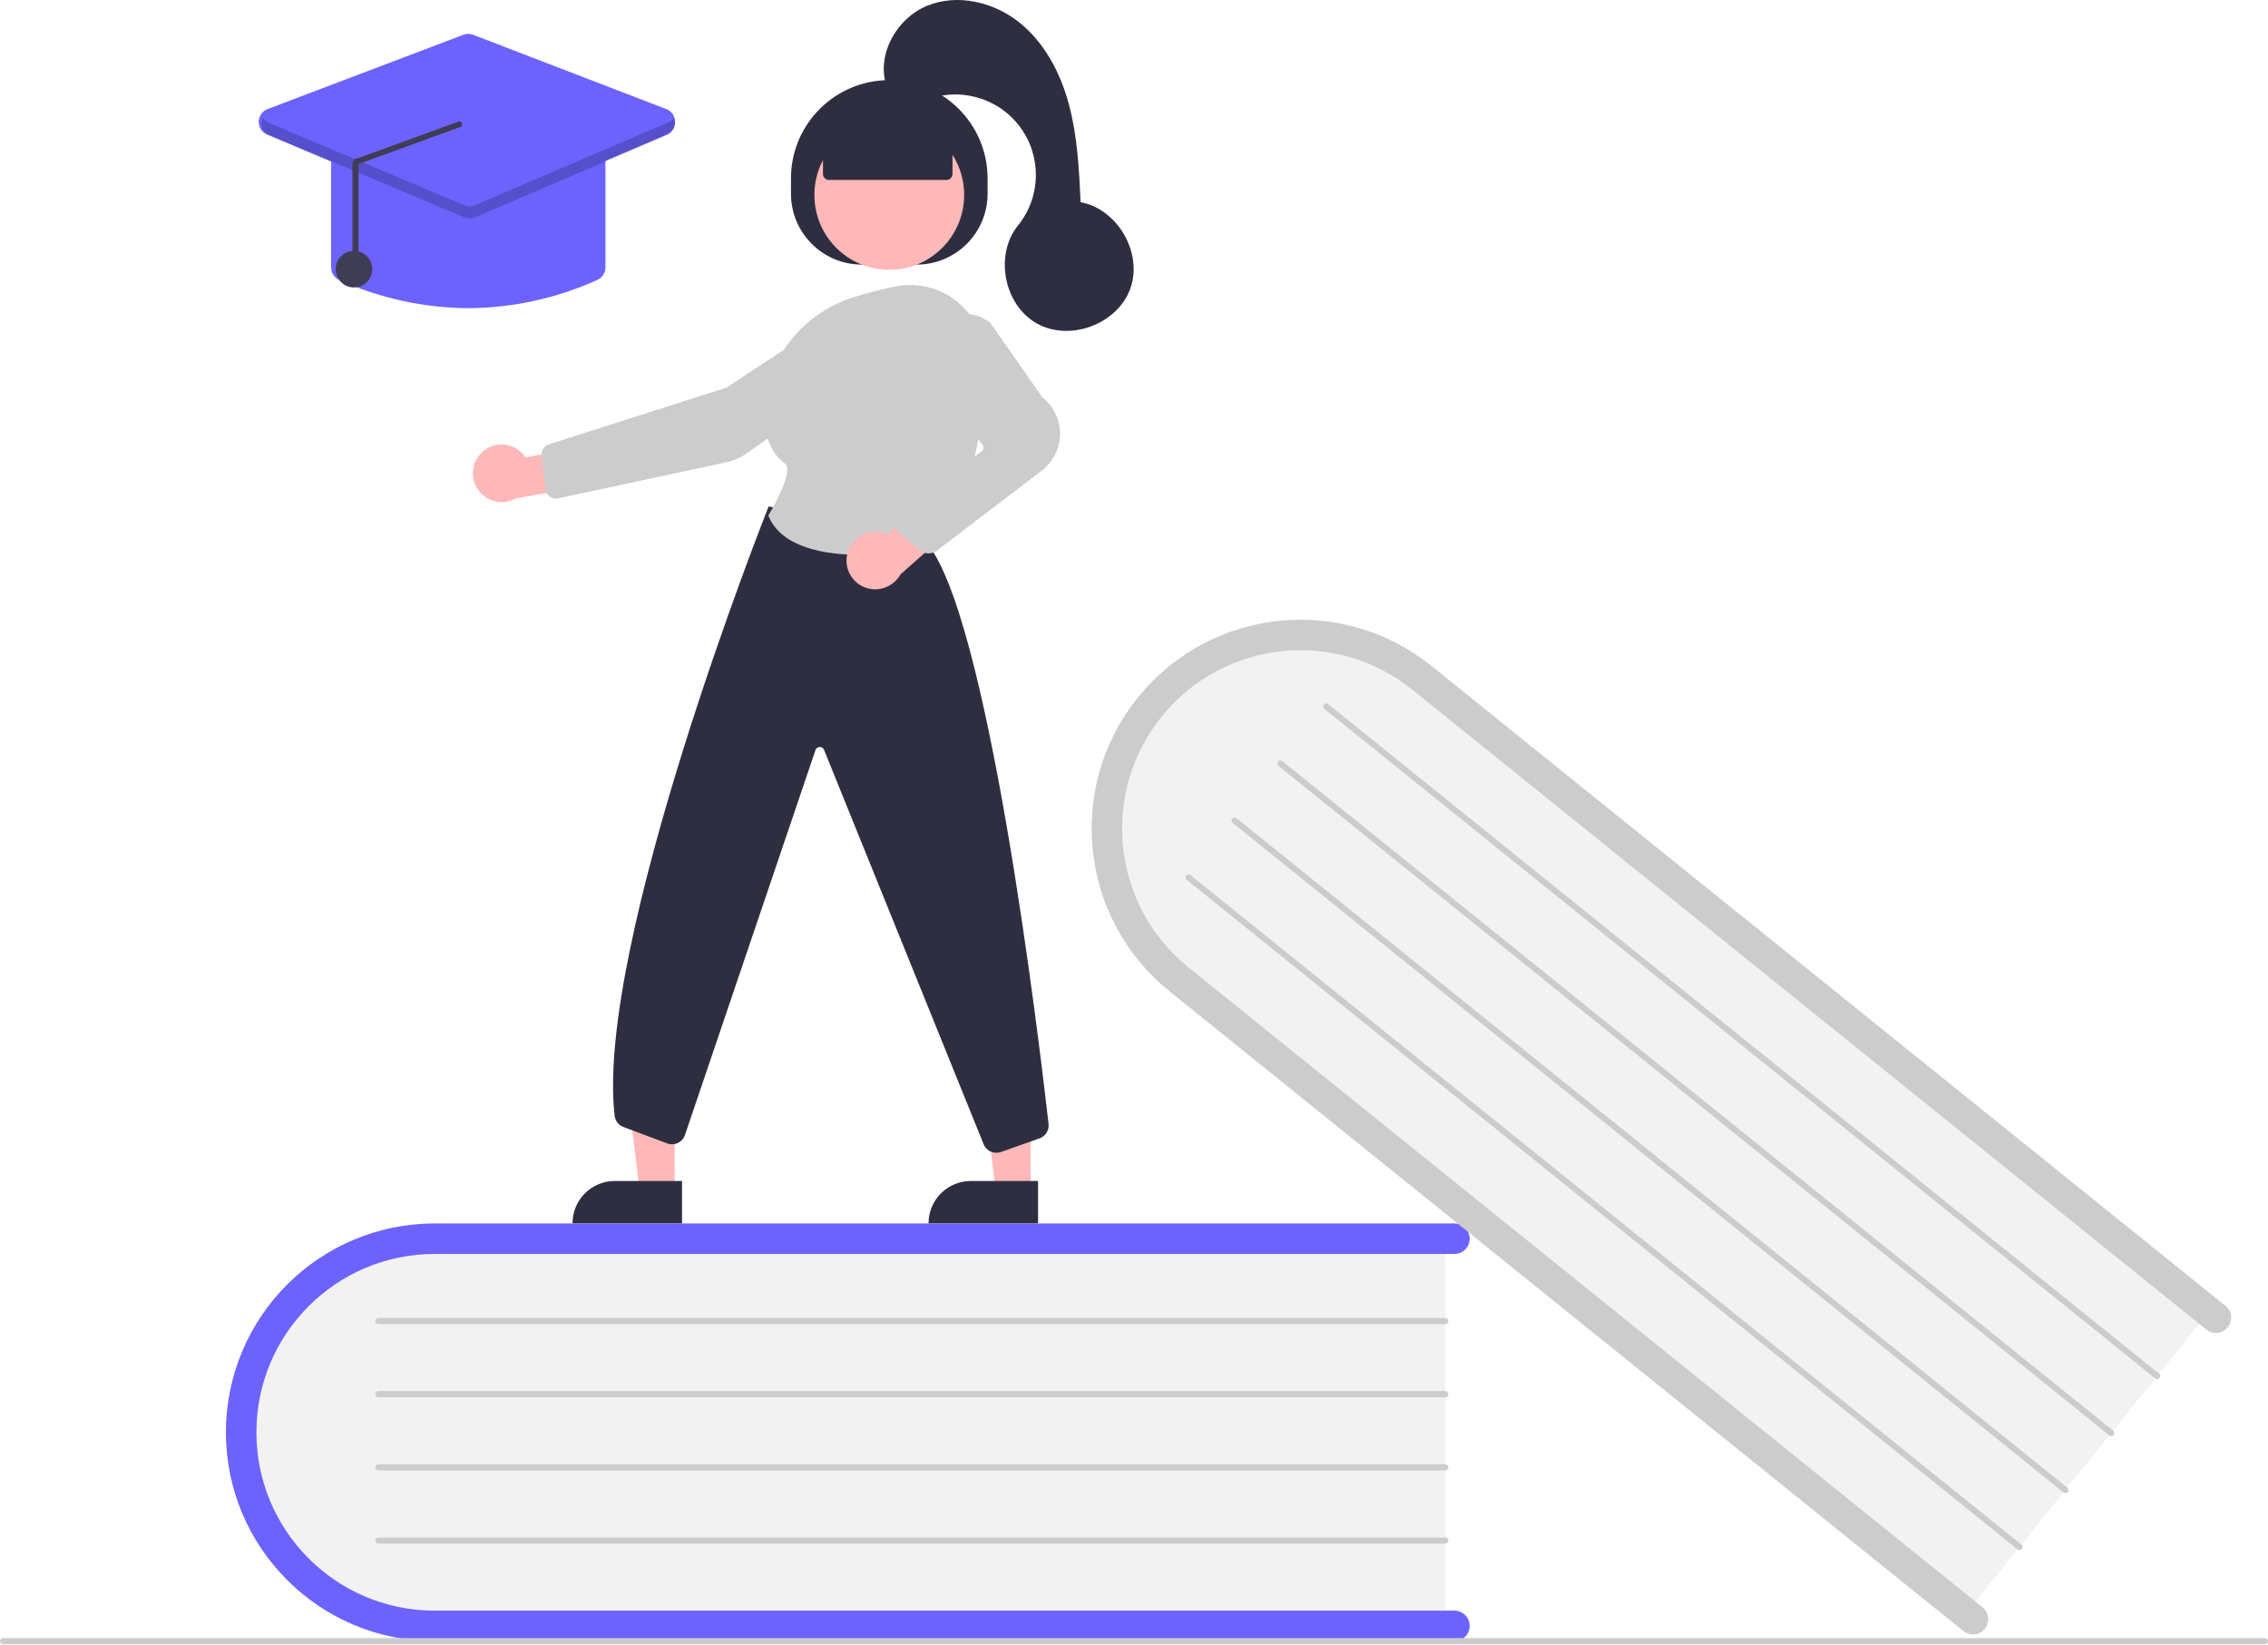
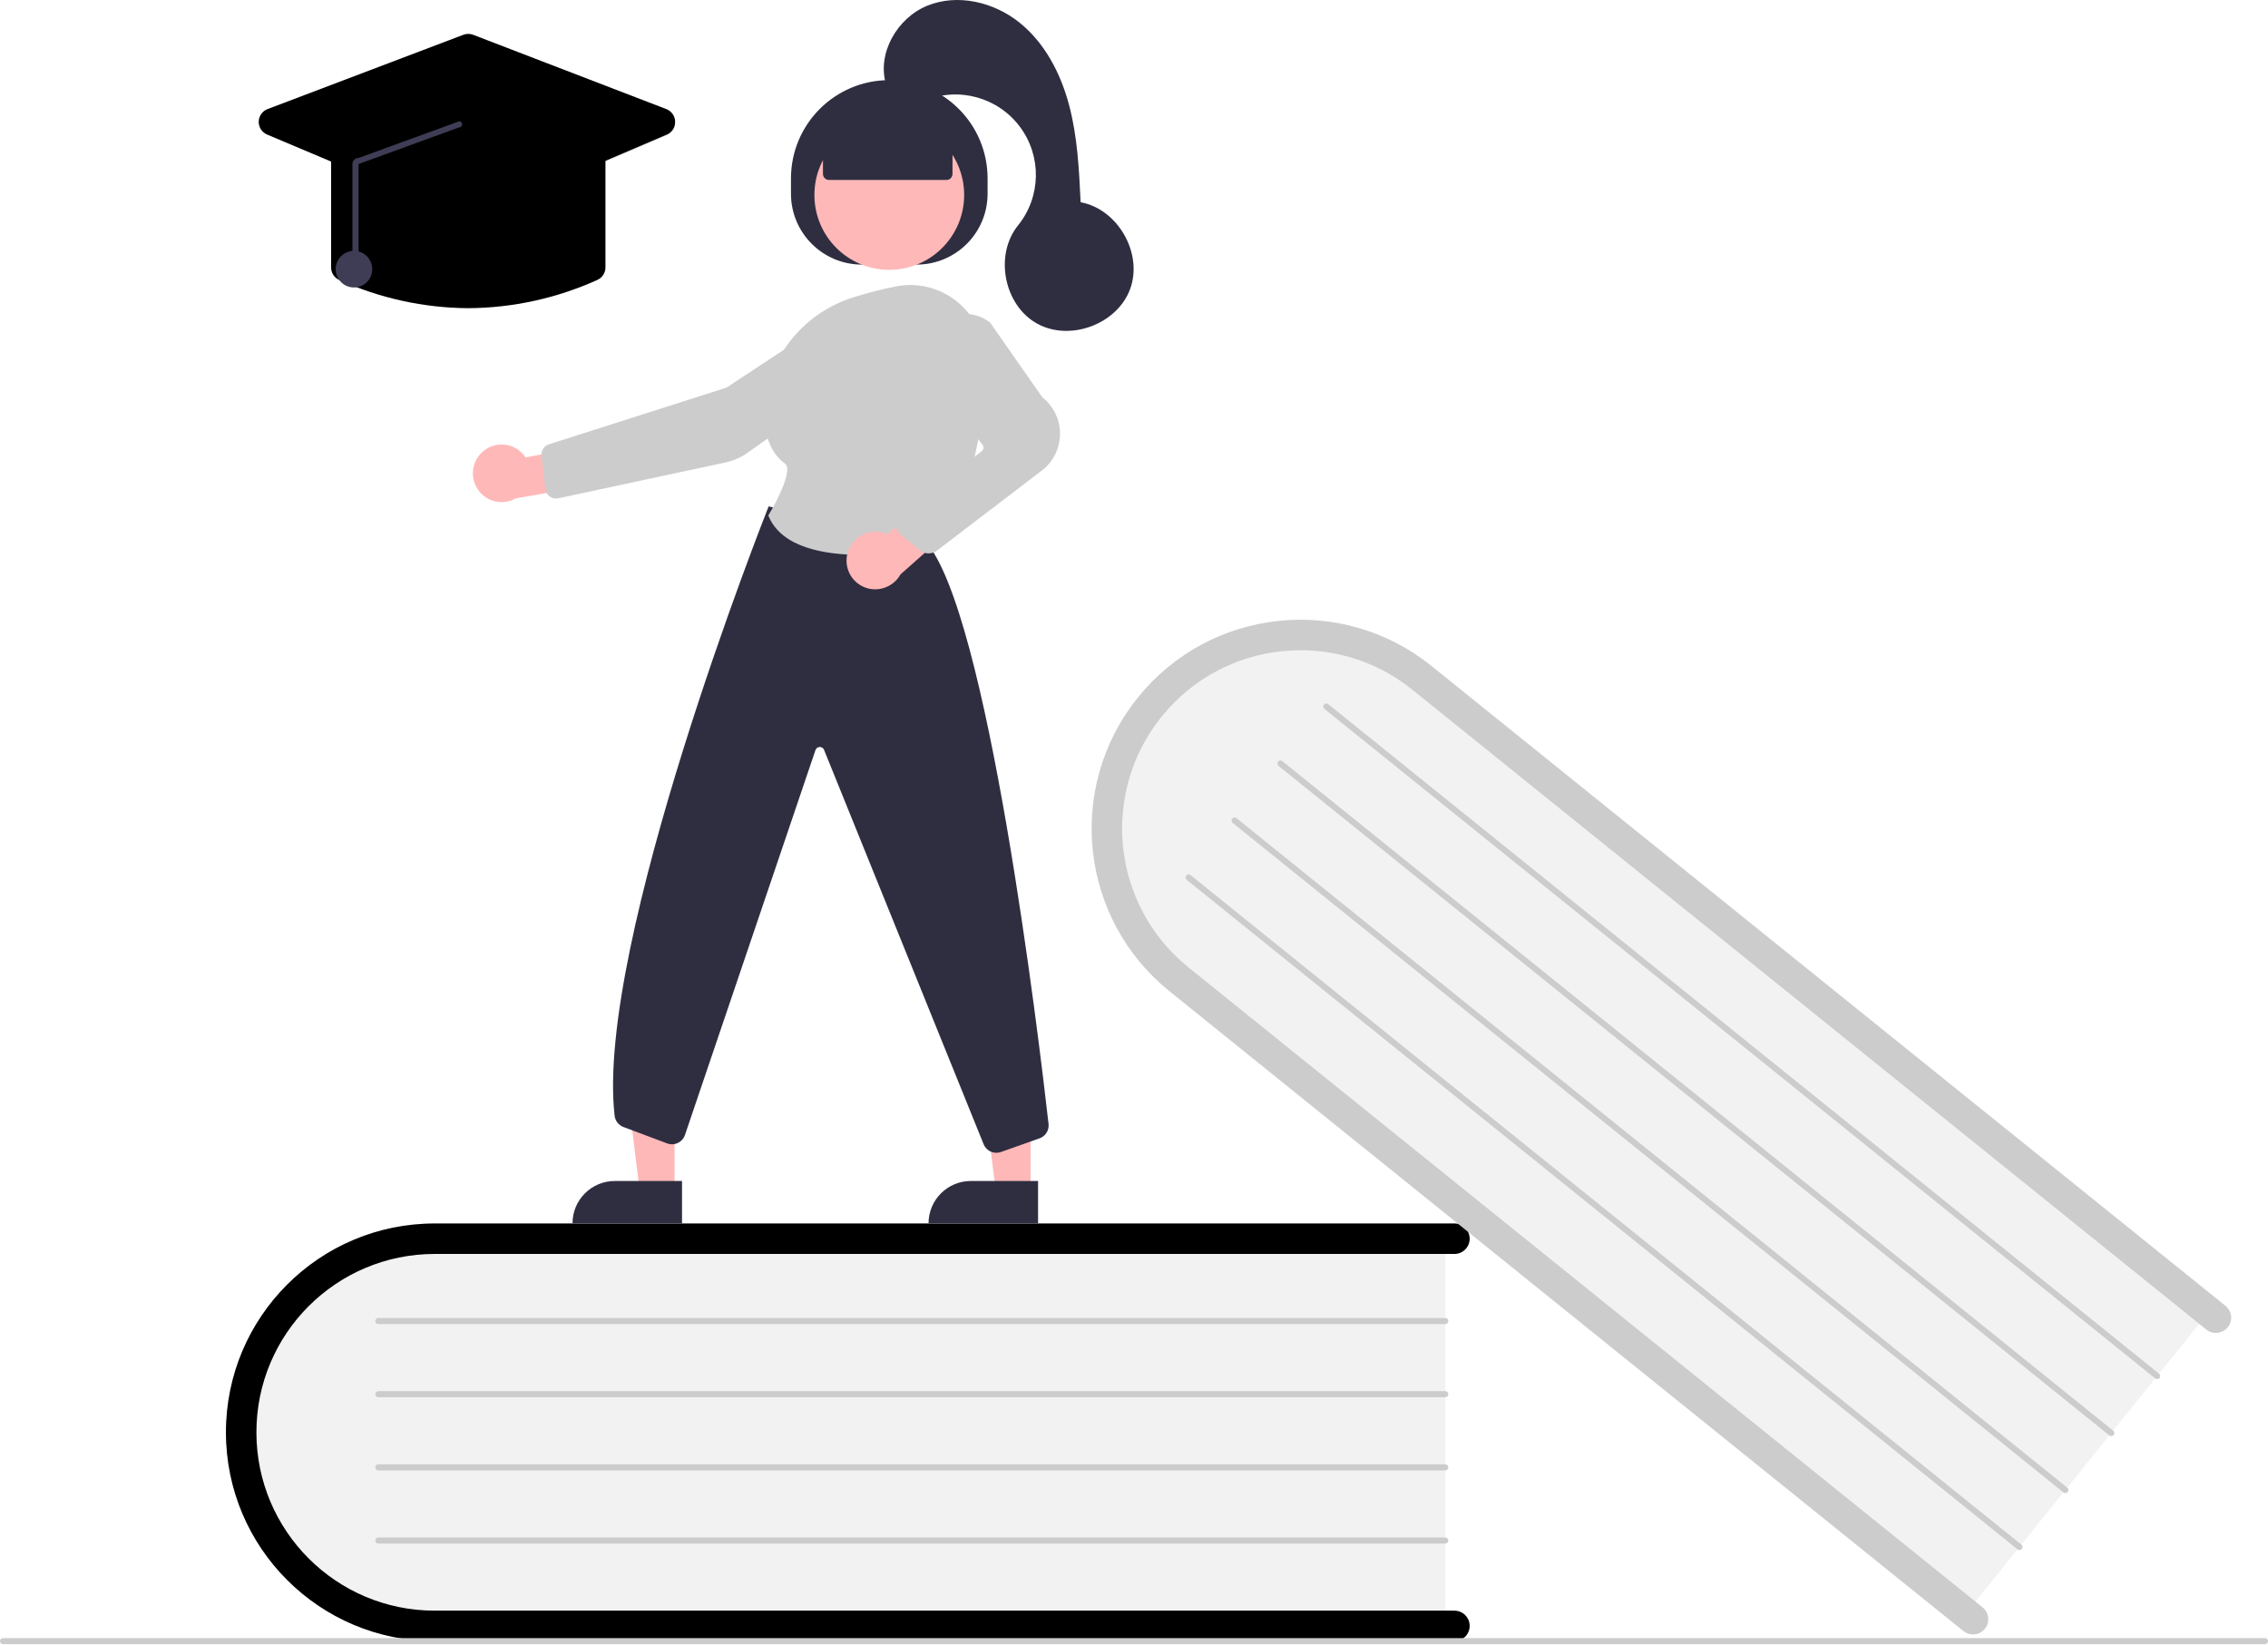
<svg xmlns="http://www.w3.org/2000/svg" id="b7798a4d-5163-44df-883c-b45df1683271" data-name="Layer 1" width="744" height="539.286" viewBox="0 0 744 539.286">
  <path d="M702.114,584.643v130H376.415c-37.109,0-67.301-29.16-67.301-65s30.192-65,67.301-65Z" transform="translate(-228 -180.357)" fill="#f2f2f2" />
-   <path d="M710.114,713.643a5.002,5.002,0,0,1-5,5h-334.5a68.5,68.5,0,1,1,0-137h334.5a5,5,0,0,1,0,10h-334.5a58.5,58.5,0,1,0,0,117h334.5A5.002,5.002,0,0,1,710.114,713.643Z" transform="translate(-228 -180.357)" fill="#6c63ff" />
+   <path d="M710.114,713.643a5.002,5.002,0,0,1-5,5h-334.5a68.5,68.5,0,1,1,0-137h334.5a5,5,0,0,1,0,10h-334.5a58.5,58.5,0,1,0,0,117h334.5A5.002,5.002,0,0,1,710.114,713.643Z" transform="translate(-228 -180.357)" fill="currentColor" />
  <path d="M702.114,614.643h-350a1,1,0,1,1,0-2h350a1,1,0,0,1,0,2Z" transform="translate(-228 -180.357)" fill="#ccc" />
  <path d="M702.114,638.643h-350a1,1,0,1,1,0-2h350a1,1,0,0,1,0,2Z" transform="translate(-228 -180.357)" fill="#ccc" />
  <path d="M702.114,662.643h-350a1,1,0,1,1,0-2h350a1,1,0,0,1,0,2Z" transform="translate(-228 -180.357)" fill="#ccc" />
  <path d="M702.114,686.643h-350a1,1,0,1,1,0-2h350a1,1,0,0,1,0,2Z" transform="translate(-228 -180.357)" fill="#ccc" />
  <path d="M953.832,609.114,872.267,710.342,618.652,505.992c-28.896-23.283-34.111-64.932-11.624-92.84s64.292-31.671,93.189-8.388Z" transform="translate(-228 -180.357)" fill="#f2f2f2" />
  <path d="M879.124,714.583a5.002,5.002,0,0,1-7.031.756L611.625,505.467a68.5,68.5,0,0,1,85.957-106.679L958.05,608.66a5,5,0,1,1-6.274,7.787L691.307,406.575a58.5,58.5,0,1,0-73.408,91.106L878.367,707.553A5.002,5.002,0,0,1,879.124,714.583Z" transform="translate(-228 -180.357)" fill="#ccc" />
  <path d="M935.009,632.474,662.471,412.877a1,1,0,1,1,1.255-1.557L936.264,630.917a1,1,0,1,1-1.255,1.557Z" transform="translate(-228 -180.357)" fill="#ccc" />
  <path d="M919.951,651.163,647.413,431.565a1,1,0,0,1,1.255-1.557L921.206,649.605a1,1,0,1,1-1.255,1.557Z" transform="translate(-228 -180.357)" fill="#ccc" />
  <path d="M904.893,669.851,632.355,450.254a1,1,0,0,1,1.255-1.557L906.148,668.294a1,1,0,1,1-1.255,1.557Z" transform="translate(-228 -180.357)" fill="#ccc" />
  <path d="M889.835,688.539,617.297,468.942a1,1,0,1,1,1.255-1.557L891.089,686.982a1,1,0,1,1-1.255,1.557Z" transform="translate(-228 -180.357)" fill="#ccc" />
  <path d="M971,719.643H229a1,1,0,0,1,0-2H971a1,1,0,0,1,0,2Z" transform="translate(-228 -180.357)" fill="#ccc" />
  <polygon points="338.081 390.622 326.649 390.621 321.212 346.525 338.085 346.527 338.081 390.622" fill="#ffb8b8" />
  <path d="M318.482,387.355h22.048a0,0,0,0,1,0,0v13.882a0,0,0,0,1,0,0H304.6a0,0,0,0,1,0,0v0A13.882,13.882,0,0,1,318.482,387.355Z" fill="#2f2e41" />
  <polygon points="221.286 390.622 209.854 390.621 204.417 346.525 221.29 346.527 221.286 390.622" fill="#ffb8b8" />
  <path d="M201.688,387.355h22.048a0,0,0,0,1,0,0v13.882a0,0,0,0,1,0,0H187.806a0,0,0,0,1,0,0v0A13.882,13.882,0,0,1,201.688,387.355Z" fill="#2f2e41" />
  <path d="M487.471,243.89v-5a32.25,32.25,0,0,1,32.25-32.25h0a32.25,32.25,0,0,1,32.25,32.25v5a23.25,23.25,0,0,1-23.25,23.25h-18A23.25,23.25,0,0,1,487.471,243.89Z" transform="translate(-228 -180.357)" fill="#2f2e41" />
  <circle cx="291.721" cy="63.942" r="24.561" fill="#ffb8b8" />
  <path d="M634.488,376.475" transform="translate(-228 -180.357)" fill="#ffb8b8" />
  <path d="M386.125,328.713A9.377,9.377,0,0,1,400.405,330.39l21.055-3.983,5.541,12.205-29.812,5.207a9.428,9.428,0,0,1-11.064-15.106Z" transform="translate(-228 -180.357)" fill="#ffb8b8" />
  <path d="M500.573,284.328l.275.417L466.322,307.49l-58.258,18.603a3.508,3.508,0,0,0-2.412,3.738l1.271,10.947a3.501,3.501,0,0,0,4.21,3.018l54.83-11.753a19.806,19.806,0,0,0,7.371-3.245L512.122,301.201a10.02,10.02,0,0,0,4.158-8.947,9.975,9.975,0,0,0-15.433-7.508Z" transform="translate(-228 -180.357)" fill="#ccc" />
  <path d="M554.853,558.466a4.518,4.518,0,0,1-4.138-2.701l-52.41-129.501a1.5,1.5,0,0,0-2.809.158L452.739,552.495a4.501,4.501,0,0,1-5.882,2.891l-14.338-5.377a4.489,4.489,0,0,1-2.897-3.705c-6.45-56.192,49.8-198.03,50.369-199.456l.157-.395,51.277,11.343.107.116c20.458,22.318,37.273,163.082,40.437,191.074a4.479,4.479,0,0,1-2.971,4.747l-12.656,4.476A4.457,4.457,0,0,1,554.853,558.466Z" transform="translate(-228 -180.357)" fill="#2f2e41" />
  <path d="M510.673,362.363c-12.424,0-26.274-2.477-30.538-12.701l-.098-.235.133-.218c3.365-5.521,7.813-14.94,5.422-16.709-4.709-3.482-6.994-9.21-6.792-17.025.44-16.966,12-32.029,28.766-37.482h0A127.642,127.642,0,0,1,521.829,274.321a24.281,24.281,0,0,1,20.133,4.972,24.526,24.526,0,0,1,9.096,18.871c.176,18.131-2.615,43.383-16.912,60.72a4.448,4.448,0,0,1-2.633,1.531A122.223,122.223,0,0,1,510.673,362.363Z" transform="translate(-228 -180.357)" fill="#ccc" />
  <path d="M506.051,361.684a9.556,9.556,0,0,1,11.678-6.664,9.407,9.407,0,0,1,1.448.536l15.987-14.549,11.118,7.49-22.862,20.231a9.539,9.539,0,0,1-10.813,4.587A9.394,9.394,0,0,1,506.051,361.684Z" transform="translate(-228 -180.357)" fill="#ffb8b8" />
  <path d="M532.632,361.869a4.488,4.488,0,0,1-2.845-1.015l-6.304-5.152a4.5,4.5,0,0,1,.109-7.055l26.442-20.28a1.503,1.503,0,0,0,.283-2.095L533.996,304.696a13.285,13.285,0,0,1,.887-17.114h0a13.248,13.248,0,0,1,17.888-1.431l.103.109,17.042,24.402a15.193,15.193,0,0,1-.36,24.186l-34.246,26.139A4.507,4.507,0,0,1,532.632,361.869Z" transform="translate(-228 -180.357)" fill="#ccc" />
  <path d="M497.965,237.39V225.204l21.756-9.5,20.744,9.5v12.186a2,2,0,0,1-2,2h-38.5A2,2,0,0,1,497.965,237.39Z" transform="translate(-228 -180.357)" fill="#2f2e41" />
  <path d="M518.722,208.257c-3.199-10.239,3.519-21.972,13.451-26.025s21.813-1.22,30.194,5.476,13.58,16.724,16.335,27.091,3.278,21.177,3.787,31.891c12.202,2.241,20.503,16.714,16.276,28.378s-19.873,17.459-30.678,11.362-13.935-22.485-6.136-32.134a26.374,26.374,0,0,0-30.688-40.91C525.248,215.902,517.702,209.368,518.722,208.257Z" transform="translate(-228 -180.357)" fill="#2f2e41" />
-   <path d="M381.614,281.44a104.449,104.449,0,0,1-42.348-9.275,4.473,4.473,0,0,1-2.652-4.104V231.643a4.505,4.505,0,0,1,4.5-4.5h81a4.505,4.505,0,0,1,4.5,4.5v36.418a4.473,4.473,0,0,1-2.652,4.104h0A104.449,104.449,0,0,1,381.614,281.44Z" transform="translate(-228 -180.357)" fill="#6c63ff" />
-   <path d="M381.603,251.937a4.505,4.505,0,0,1-1.749-.352l-64.232-27.1a4.5,4.5,0,0,1,.153-8.353L380.008,191.765a4.484,4.484,0,0,1,3.211.007l63.372,24.368a4.5,4.5,0,0,1,.154,8.338L383.373,251.577A4.507,4.507,0,0,1,381.603,251.937Z" transform="translate(-228 -180.357)" fill="#6c63ff" />
+   <path d="M381.614,281.44a104.449,104.449,0,0,1-42.348-9.275,4.473,4.473,0,0,1-2.652-4.104V231.643a4.505,4.505,0,0,1,4.5-4.5h81a4.505,4.505,0,0,1,4.5,4.5v36.418a4.473,4.473,0,0,1-2.652,4.104h0A104.449,104.449,0,0,1,381.614,281.44Z" transform="translate(-228 -180.357)" fill="currentColor" />
+   <path d="M381.603,251.937a4.505,4.505,0,0,1-1.749-.352l-64.232-27.1a4.5,4.5,0,0,1,.153-8.353L380.008,191.765a4.484,4.484,0,0,1,3.211.007l63.372,24.368a4.5,4.5,0,0,1,.154,8.338L383.373,251.577A4.507,4.507,0,0,1,381.603,251.937Z" transform="translate(-228 -180.357)" fill="currentColor" />
  <circle cx="116.114" cy="88.286" r="6" fill="#3f3d56" />
  <path d="M446.965,220.631,383.592,247.73a4,4,0,0,1-3.127.008l-64.232-27.099a3.925,3.925,0,0,1-1.913-1.681,3.997,3.997,0,0,0,1.913,5.681l64.232,27.099a4,4,0,0,0,3.127-.008l63.373-27.099a3.997,3.997,0,0,0,1.895-5.673A3.927,3.927,0,0,1,446.965,220.631Z" transform="translate(-228 -180.357)" opacity="0.2" />
  <path d="M344.618,268.62a1,1,0,0,0,1-1V234.158l32.981-12.015a1,1,0,0,0,.03-2l-32.981,12.015a1.962,1.962,0,0,0-1.433.575,1.986,1.986,0,0,0-.596,1.425v33.461A1,1,0,0,0,344.618,268.62Z" transform="translate(-228 -180.357)" fill="#3f3d56" />
</svg>
